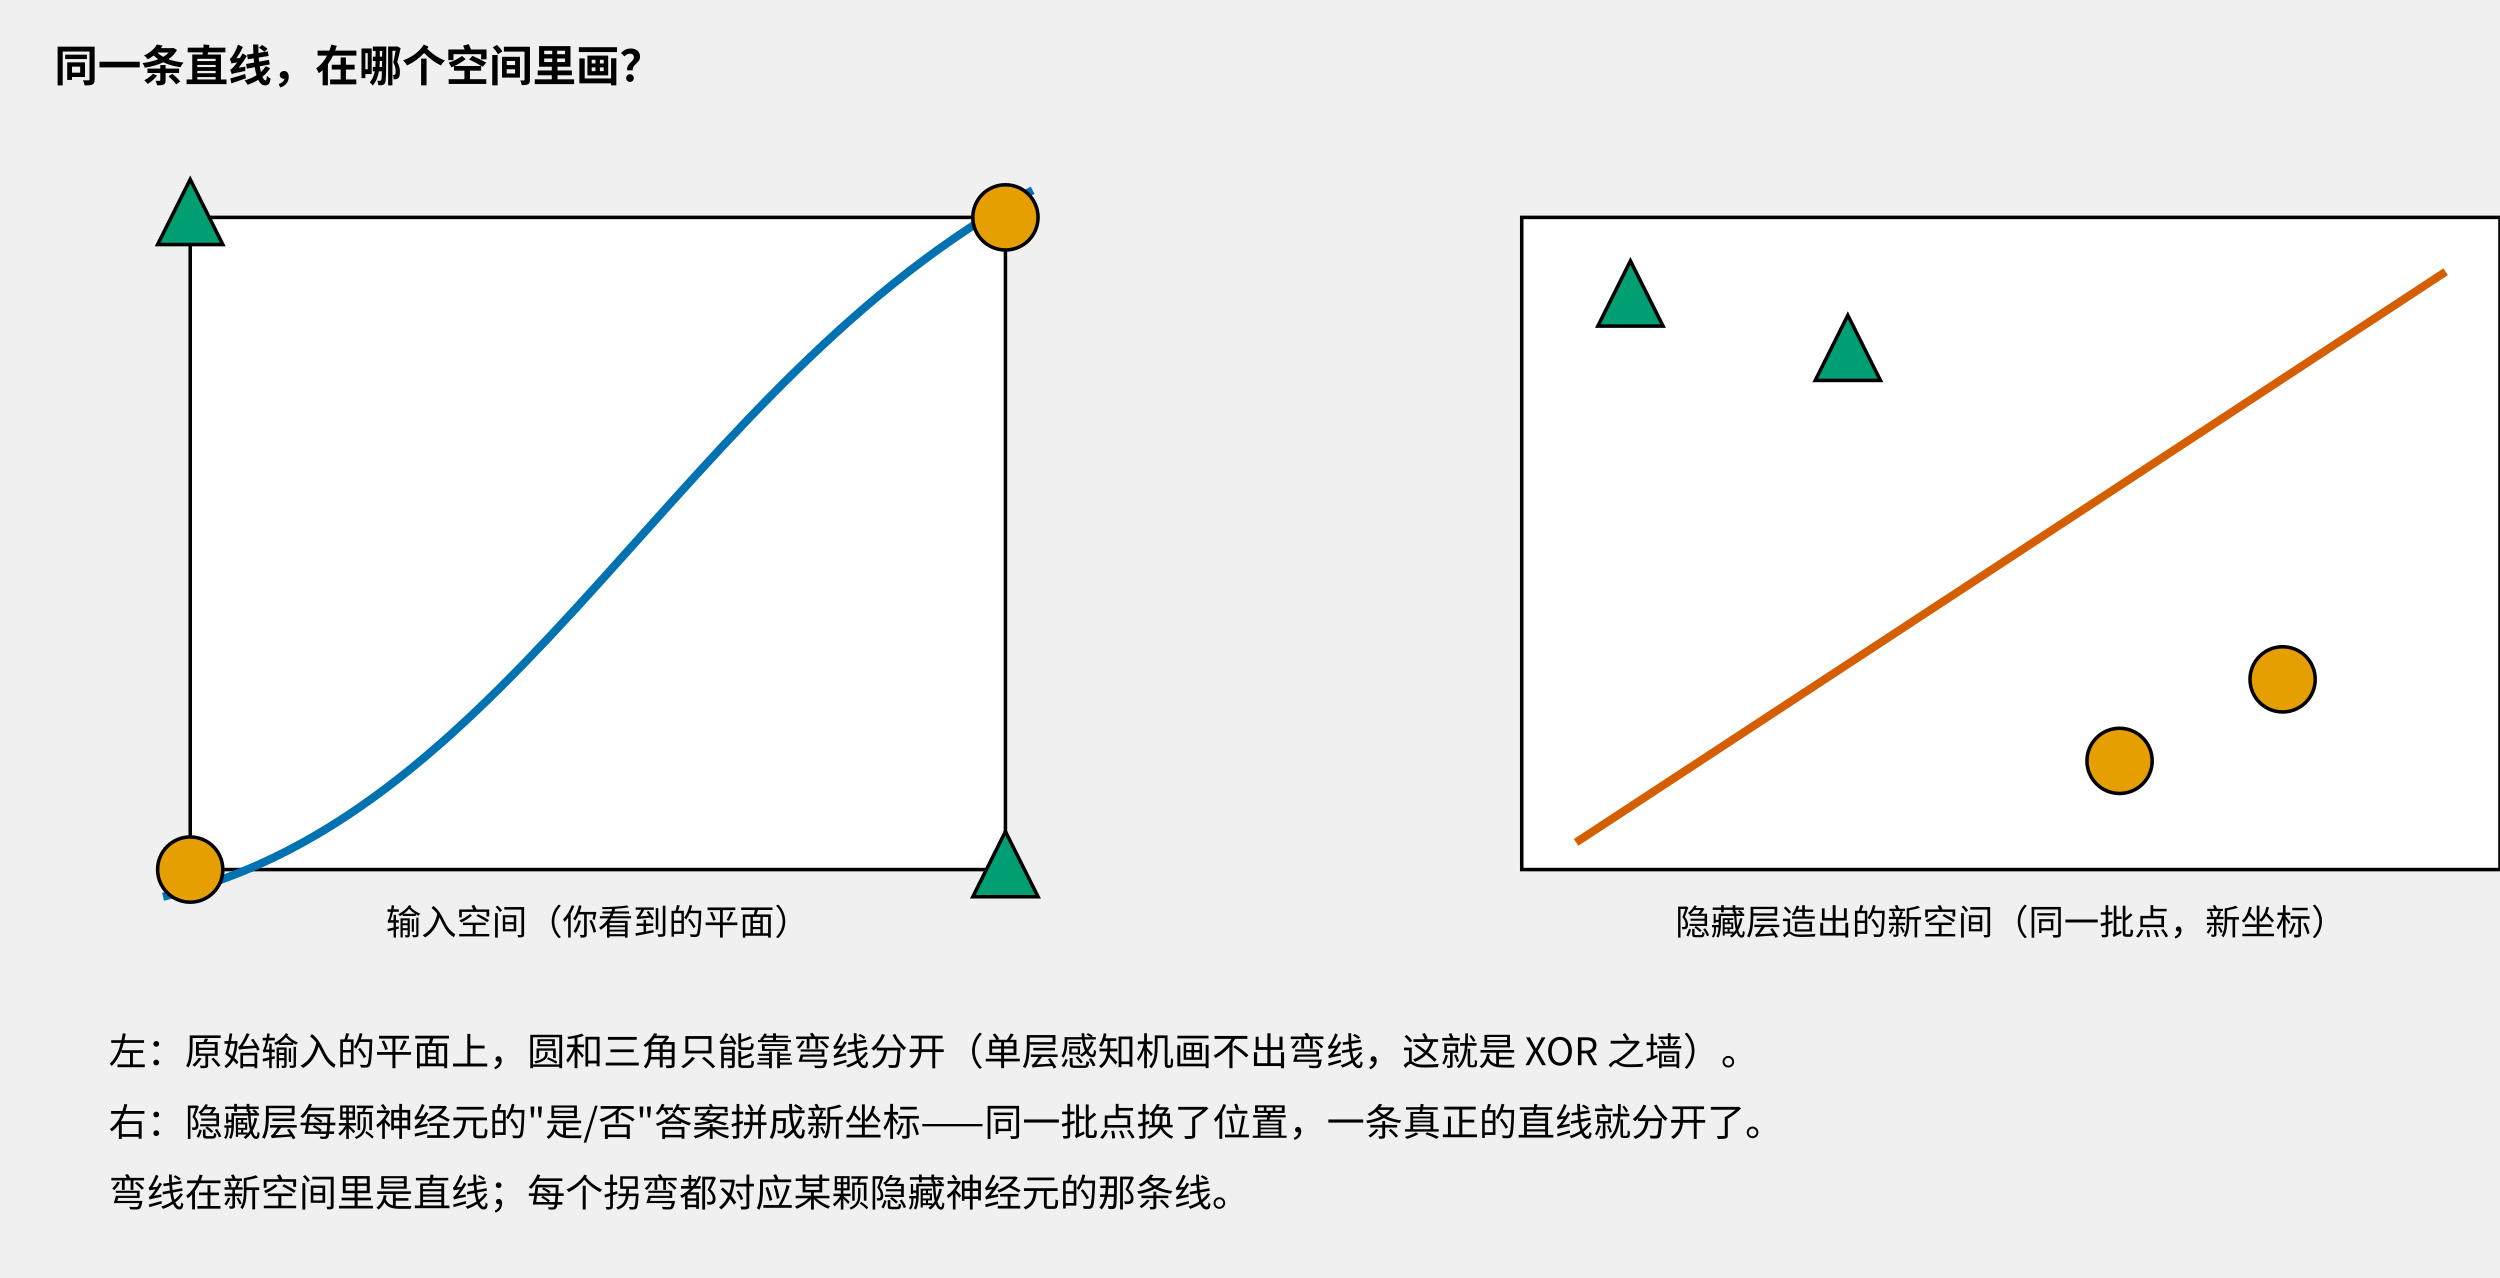
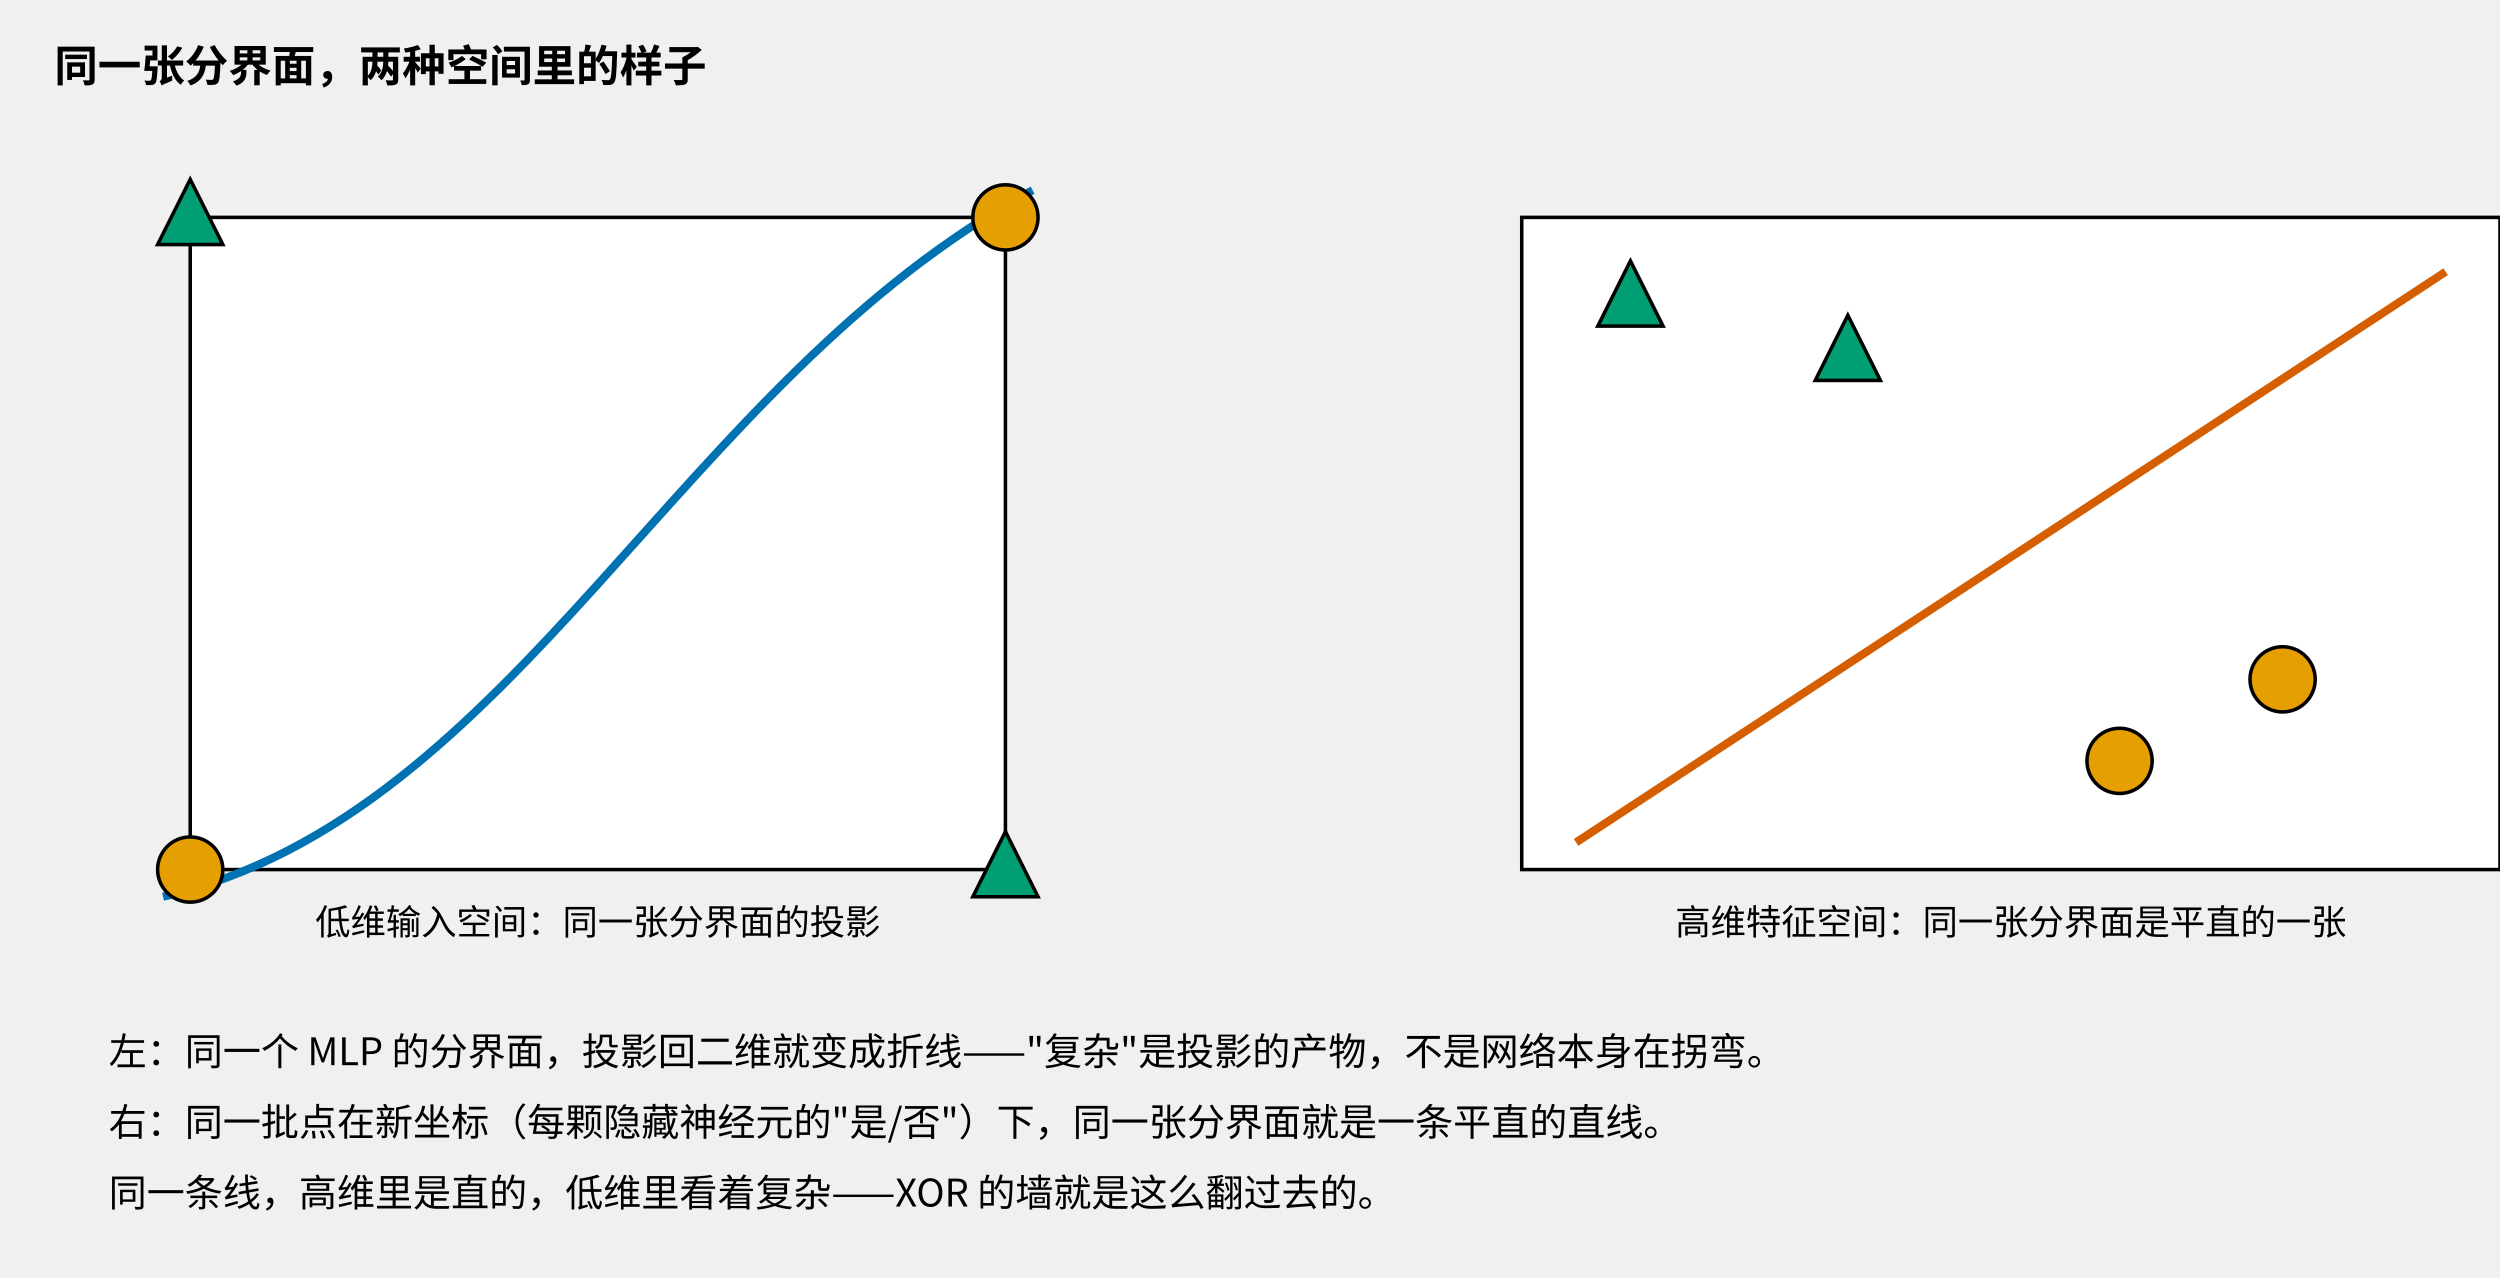
<svg xmlns="http://www.w3.org/2000/svg" width="920" height="470" viewBox="0 0 920 470">
  <defs>
    <marker id="arr" viewBox="0 0 10 10" refX="9" refY="5" markerWidth="7" markerHeight="7" orient="auto-start-reverse">
      <path d="M 0 0 L 10 5 L 0 10 z" fill="#000000" />
    </marker>
  </defs>
-   <text x="20" y="30" font-size="16" font-weight="bold" fill="#000000" font-family="Noto Sans CJK SC, sans-serif">同一条直线，在哪个空间里画？</text>
+   <text x="20" y="30" font-size="16" font-weight="bold" fill="#000000" font-family="Noto Sans CJK SC, sans-serif">同一张分界面，两种空间里的样子</text>
  <rect x="70" y="80" width="300" height="240" fill="#ffffff" stroke="#000000" stroke-width="1.3" />
  <path d="M 60 330 C 190 300, 250 140, 380 70" stroke="#0072B2" stroke-width="3" fill="none" />
  <circle cx="70" cy="320" r="12" fill="#E69F00" stroke="#000000" stroke-width="1.3" />
  <path d="M 370 306 L 382 330 L 358 330 Z" fill="#009E73" stroke="#000000" stroke-width="1.3" />
  <path d="M 70 66 L 82 90 L 58 90 Z" fill="#009E73" stroke="#000000" stroke-width="1.3" />
  <circle cx="370" cy="80" r="12" fill="#E69F00" stroke="#000000" stroke-width="1.3" />
-   <text x="220.0" y="344" font-size="13" text-anchor="middle" fill="#000000" font-family="Noto Sans CJK SC, sans-serif">输入空间（你看到的平面）</text>
+   <text x="220.0" y="344" font-size="13" text-anchor="middle" fill="#000000" font-family="Noto Sans CJK SC, sans-serif">低维输入空间：同一张分界面的投影</text>
  <rect x="560" y="80" width="360" height="240" fill="#ffffff" stroke="#000000" stroke-width="1.3" />
  <line x1="580" y1="310" x2="900" y2="100" stroke="#D55E00" stroke-width="3" />
  <path d="M 600 96 L 612 120 L 588 120 Z" fill="#009E73" stroke="#000000" stroke-width="1.3" />
  <path d="M 680 116 L 692 140 L 668 140 Z" fill="#009E73" stroke="#000000" stroke-width="1.3" />
  <circle cx="780" cy="280" r="12" fill="#E69F00" stroke="#000000" stroke-width="1.3" />
  <circle cx="840" cy="250" r="12" fill="#E69F00" stroke="#000000" stroke-width="1.3" />
-   <text x="740" y="344" font-size="13" text-anchor="middle" fill="#000000" font-family="Noto Sans CJK SC, sans-serif">隐藏层造出的新空间（同一批点，新坐标）</text>
+   <text x="740" y="344" font-size="13" text-anchor="middle" fill="#000000" font-family="Noto Sans CJK SC, sans-serif">高维特征空间：同一张分界面是平直的一张</text>
  <g font-size="14" font-family="Noto Sans CJK SC, sans-serif" fill="#000000">
-     <text x="40" y="392">左：原始输入的平面上，圆和三角只能靠弯线分开（单层感知机画不出弯线，这就是 XOR 之墙）。</text>
-     <text x="40" y="418">右：隐藏层每颗神经元的"是/否"答案拼成新坐标——同一批点换了位置，一条真正的直线就分开了。</text>
-     <text x="40" y="444">弯线在新空间里是直线；每个拐弯都对应某颗隐藏神经元的那条线。</text>
+     <text x="40" y="392">左：同一个 MLP 的分界面，投影回二维就变成折线——"复杂"是投影的产物，不是网络本身在拐弯。</text>
+     <text x="40" y="418">右：同一批点在新坐标（每颗隐藏神经元的"是/否"）下，同一张分界面就是一条平直的直线。</text>
+     <text x="40" y="444">同一条线，高维里是直的，低维里看着复杂——XOR 的墙就是这么翻过去的。</text>
  </g>
</svg>
